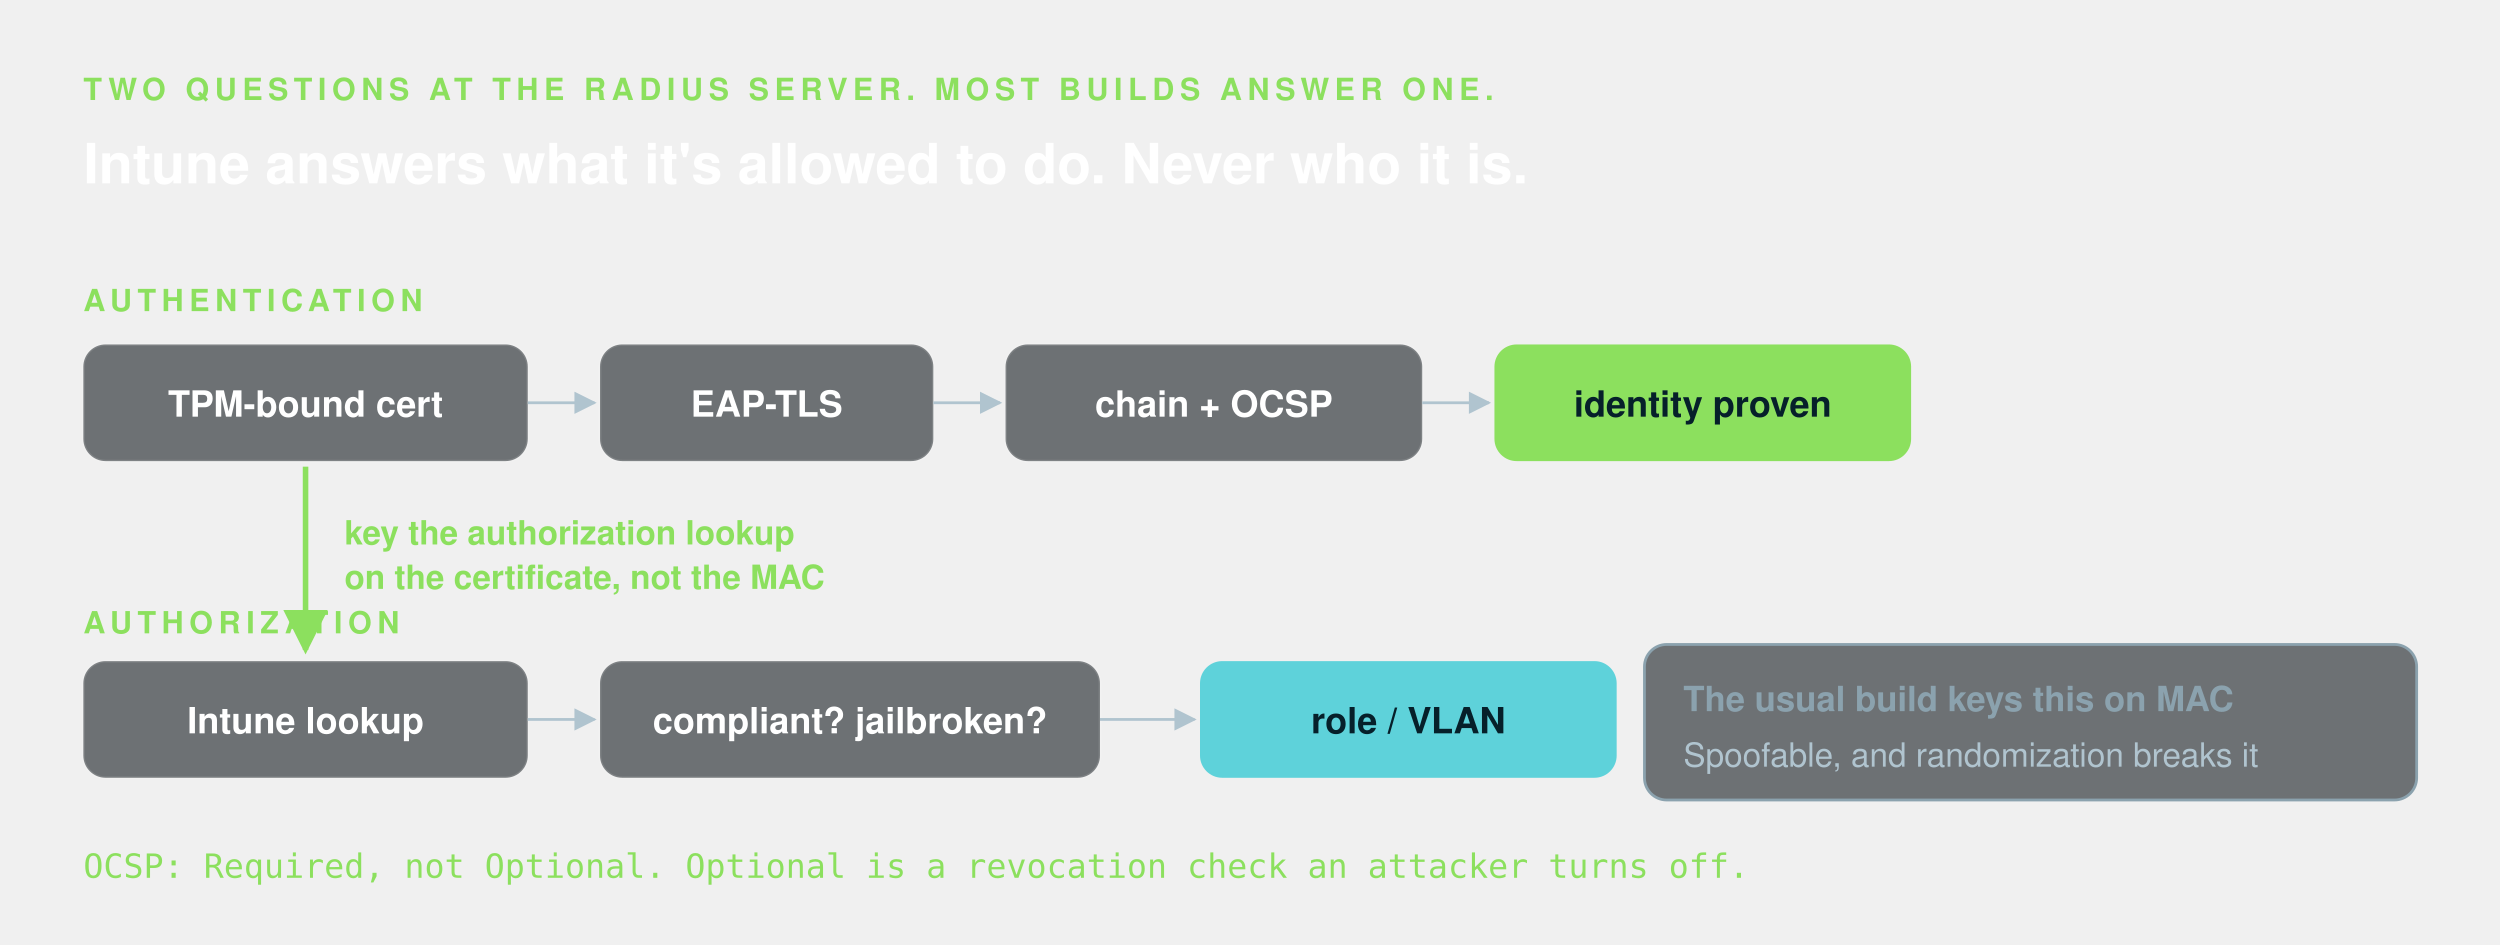
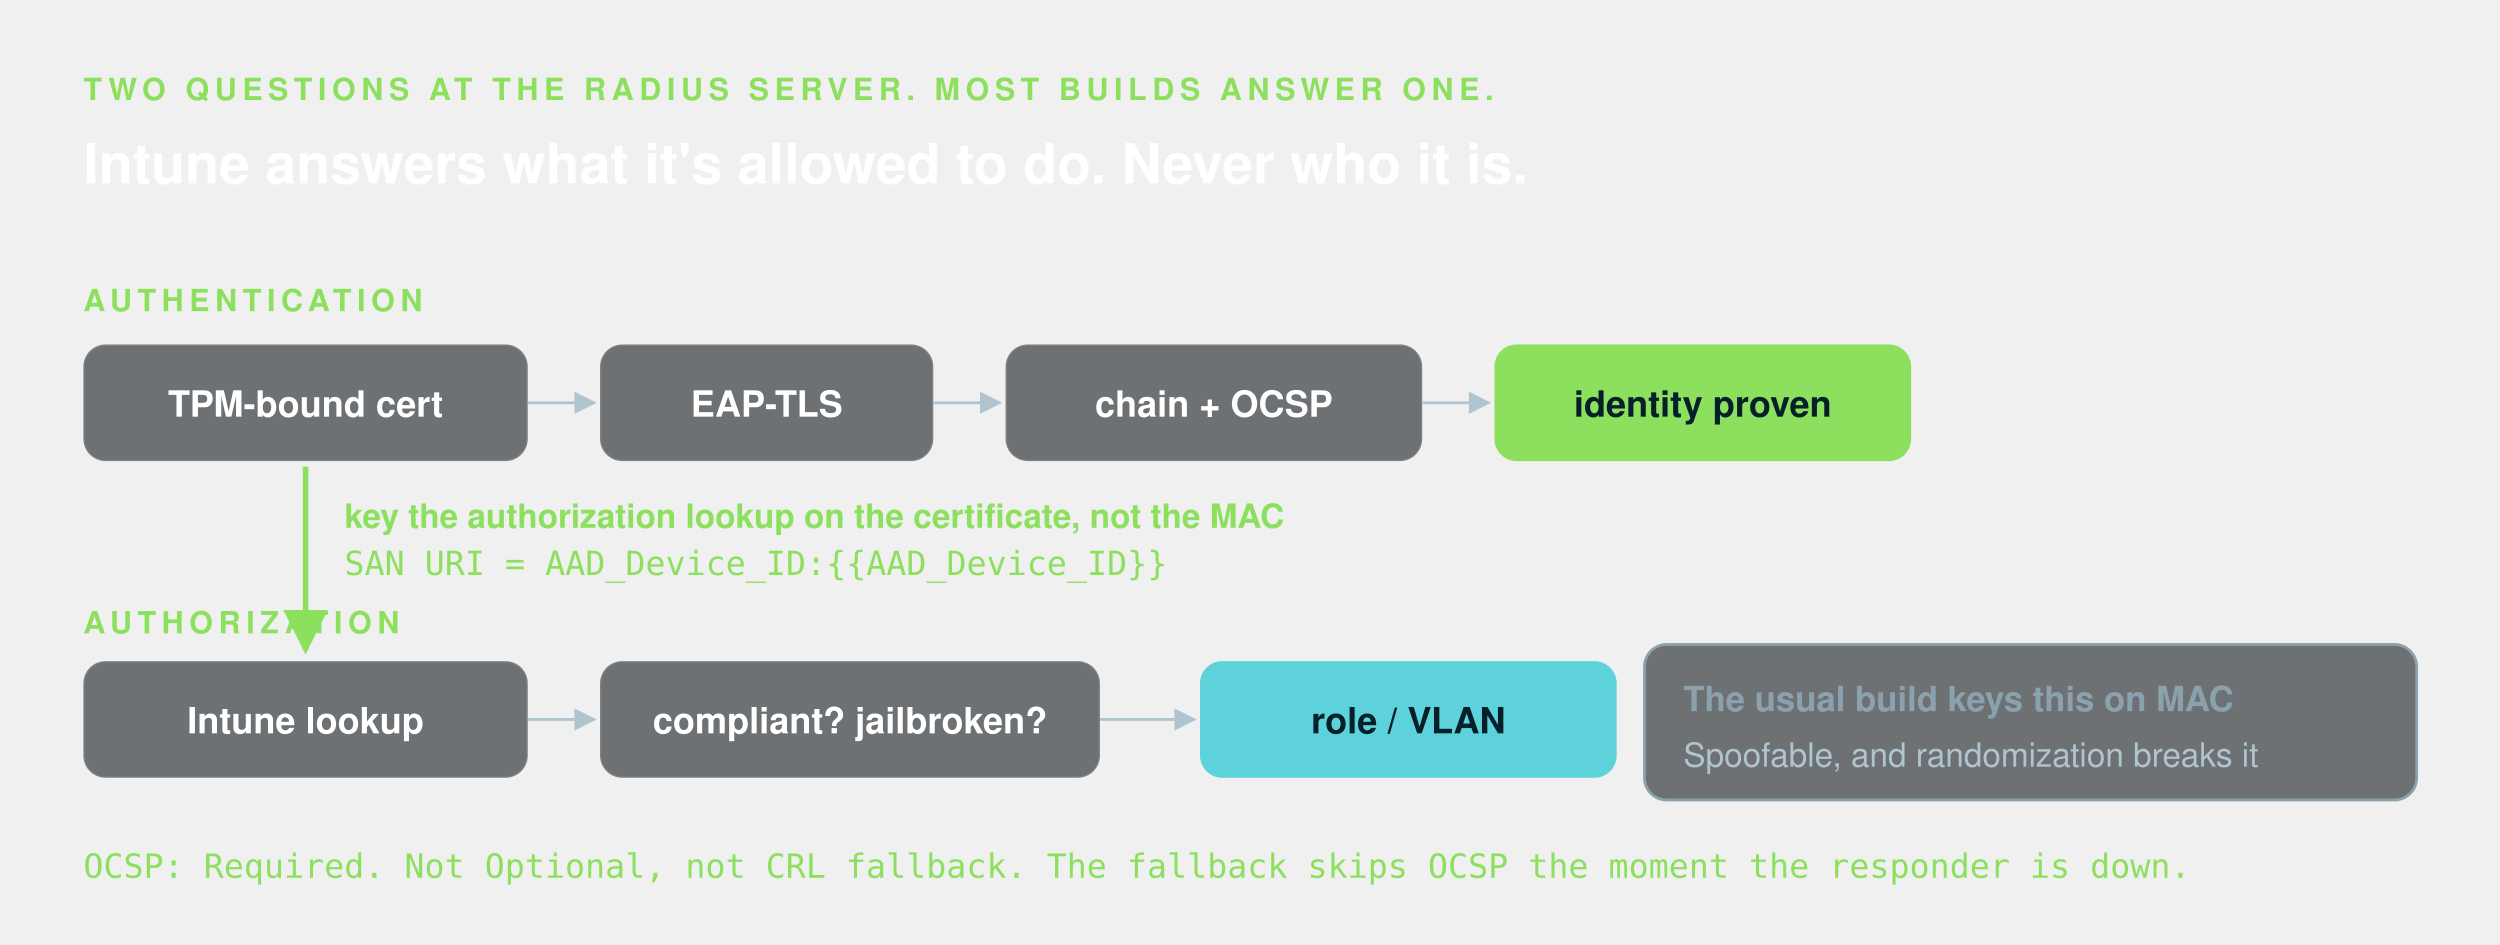
<svg xmlns="http://www.w3.org/2000/svg" viewBox="0 0 900 340" role="img" aria-label="Two lanes: an authentication lane using an Intune SCEP certificate with EAP-TLS and OCSP, and an authorization lane using Intune context, joined by keying the lookup on the certificate instead of the MAC address">
  <defs>
    <style>
    .t{font-family:Instrument Sans,-apple-system,Helvetica,sans-serif}.lbl{fill:#B0C4CF;font-size:12px}.big{fill:#fff;font-size:20px;font-weight:700}
    .eyebrow{fill:#8CE05E;font-size:11px;letter-spacing:2px;font-weight:600}.mono{font-family:JetBrains Mono,ui-monospace,Menlo,monospace;font-size:12px}
    .bx{fill:rgba(3,10,16,0.55);stroke:rgba(255,255,255,0.12)}.bt{fill:#fff;font-size:13px;font-weight:600}
  </style>
    <marker id="arr" viewBox="0 0 10 10" refX="9" refY="5" markerWidth="8" markerHeight="8" orient="auto">
      <path d="M0,0 L10,5 L0,10 z" fill="#B0C4CF" />
    </marker>
    <marker id="arrg" viewBox="0 0 10 10" refX="9" refY="5" markerWidth="8" markerHeight="8" orient="auto">
      <path d="M0,0 L10,5 L0,10 z" fill="#8CE05E" />
    </marker>
  </defs>
  <text x="30" y="36" class="t eyebrow">TWO QUESTIONS AT THE RADIUS SERVER. MOST BUILDS ANSWER ONE.</text>
  <text x="30" y="66" class="t big">Intune answers what it's allowed to do. Never who it is.</text>
  <text x="30" y="112" class="t eyebrow">AUTHENTICATION</text>
  <g class="t">
    <rect x="30" y="124" width="160" height="42" rx="8" class="bx" />
    <text x="110" y="150" text-anchor="middle" class="bt">TPM-bound cert</text>
    <rect x="216" y="124" width="120" height="42" rx="8" class="bx" />
    <text x="276" y="150" text-anchor="middle" class="bt">EAP-TLS</text>
    <rect x="362" y="124" width="150" height="42" rx="8" class="bx" />
    <text x="437" y="150" text-anchor="middle" class="bt">chain + OCSP</text>
    <rect x="538" y="124" width="150" height="42" rx="8" fill="#8CE05E" />
    <text x="613" y="150" text-anchor="middle" fill="#06202A" font-size="13" font-weight="700">identity proven</text>
    <line x1="190" y1="145" x2="214" y2="145" stroke="#B0C4CF" marker-end="url(#arr)" />
    <line x1="336" y1="145" x2="360" y2="145" stroke="#B0C4CF" marker-end="url(#arr)" />
    <line x1="512" y1="145" x2="536" y2="145" stroke="#B0C4CF" marker-end="url(#arr)" />
  </g>
  <line x1="110" y1="168" x2="110" y2="234" stroke="#8CE05E" stroke-width="2" marker-end="url(#arrg)" />
-   <text x="124" y="196" class="t" fill="#8CE05E" font-size="12" font-weight="600">key the authorization lookup</text>
-   <text x="124" y="212" class="t" fill="#8CE05E" font-size="12" font-weight="600">on the certificate, not the MAC</text>
+   <text x="124" y="190" class="t" fill="#8CE05E" font-size="12" font-weight="600">key the authorization lookup on the certificate, not the MAC</text>
+   <text x="124" y="207" class="t mono" fill="#8CE05E" font-size="11.5">SAN URI = AAD_Device_ID:{{AAD_Device_ID}}</text>
  <text x="30" y="228" class="t eyebrow" fill="#5ED2DA">AUTHORIZATION</text>
  <g class="t">
    <rect x="30" y="238" width="160" height="42" rx="8" class="bx" />
    <text x="110" y="264" text-anchor="middle" class="bt">Intune lookup</text>
    <rect x="216" y="238" width="180" height="42" rx="8" class="bx" />
    <text x="306" y="264" text-anchor="middle" class="bt">compliant? jailbroken?</text>
    <rect x="432" y="238" width="150" height="42" rx="8" fill="#5ED2DA" />
    <text x="507" y="264" text-anchor="middle" fill="#06202A" font-size="13" font-weight="700">role / VLAN</text>
    <line x1="190" y1="259" x2="214" y2="259" stroke="#B0C4CF" marker-end="url(#arr)" />
    <line x1="396" y1="259" x2="430" y2="259" stroke="#B0C4CF" marker-end="url(#arr)" />
  </g>
  <rect x="592" y="232" width="278" height="56" rx="8" fill="rgba(3,10,16,0.55)" stroke="#8BA2AE" />
  <text x="606" y="256" class="t" fill="#8BA2AE" font-size="12.5" font-weight="700">The usual build keys this on MAC</text>
  <text x="606" y="276" class="t lbl">Spoofable, and randomization breaks it</text>
-   <text x="30" y="316" class="t mono" fill="#8CE05E">OCSP: Required, not Optional. Optional is a revocation check an attacker turns off.</text>
+   <text x="30" y="316" class="t mono" fill="#8CE05E">OCSP: Required. Not Optional, not CRL fallback. The fallback skips OCSP the moment the responder is down.</text>
</svg>
